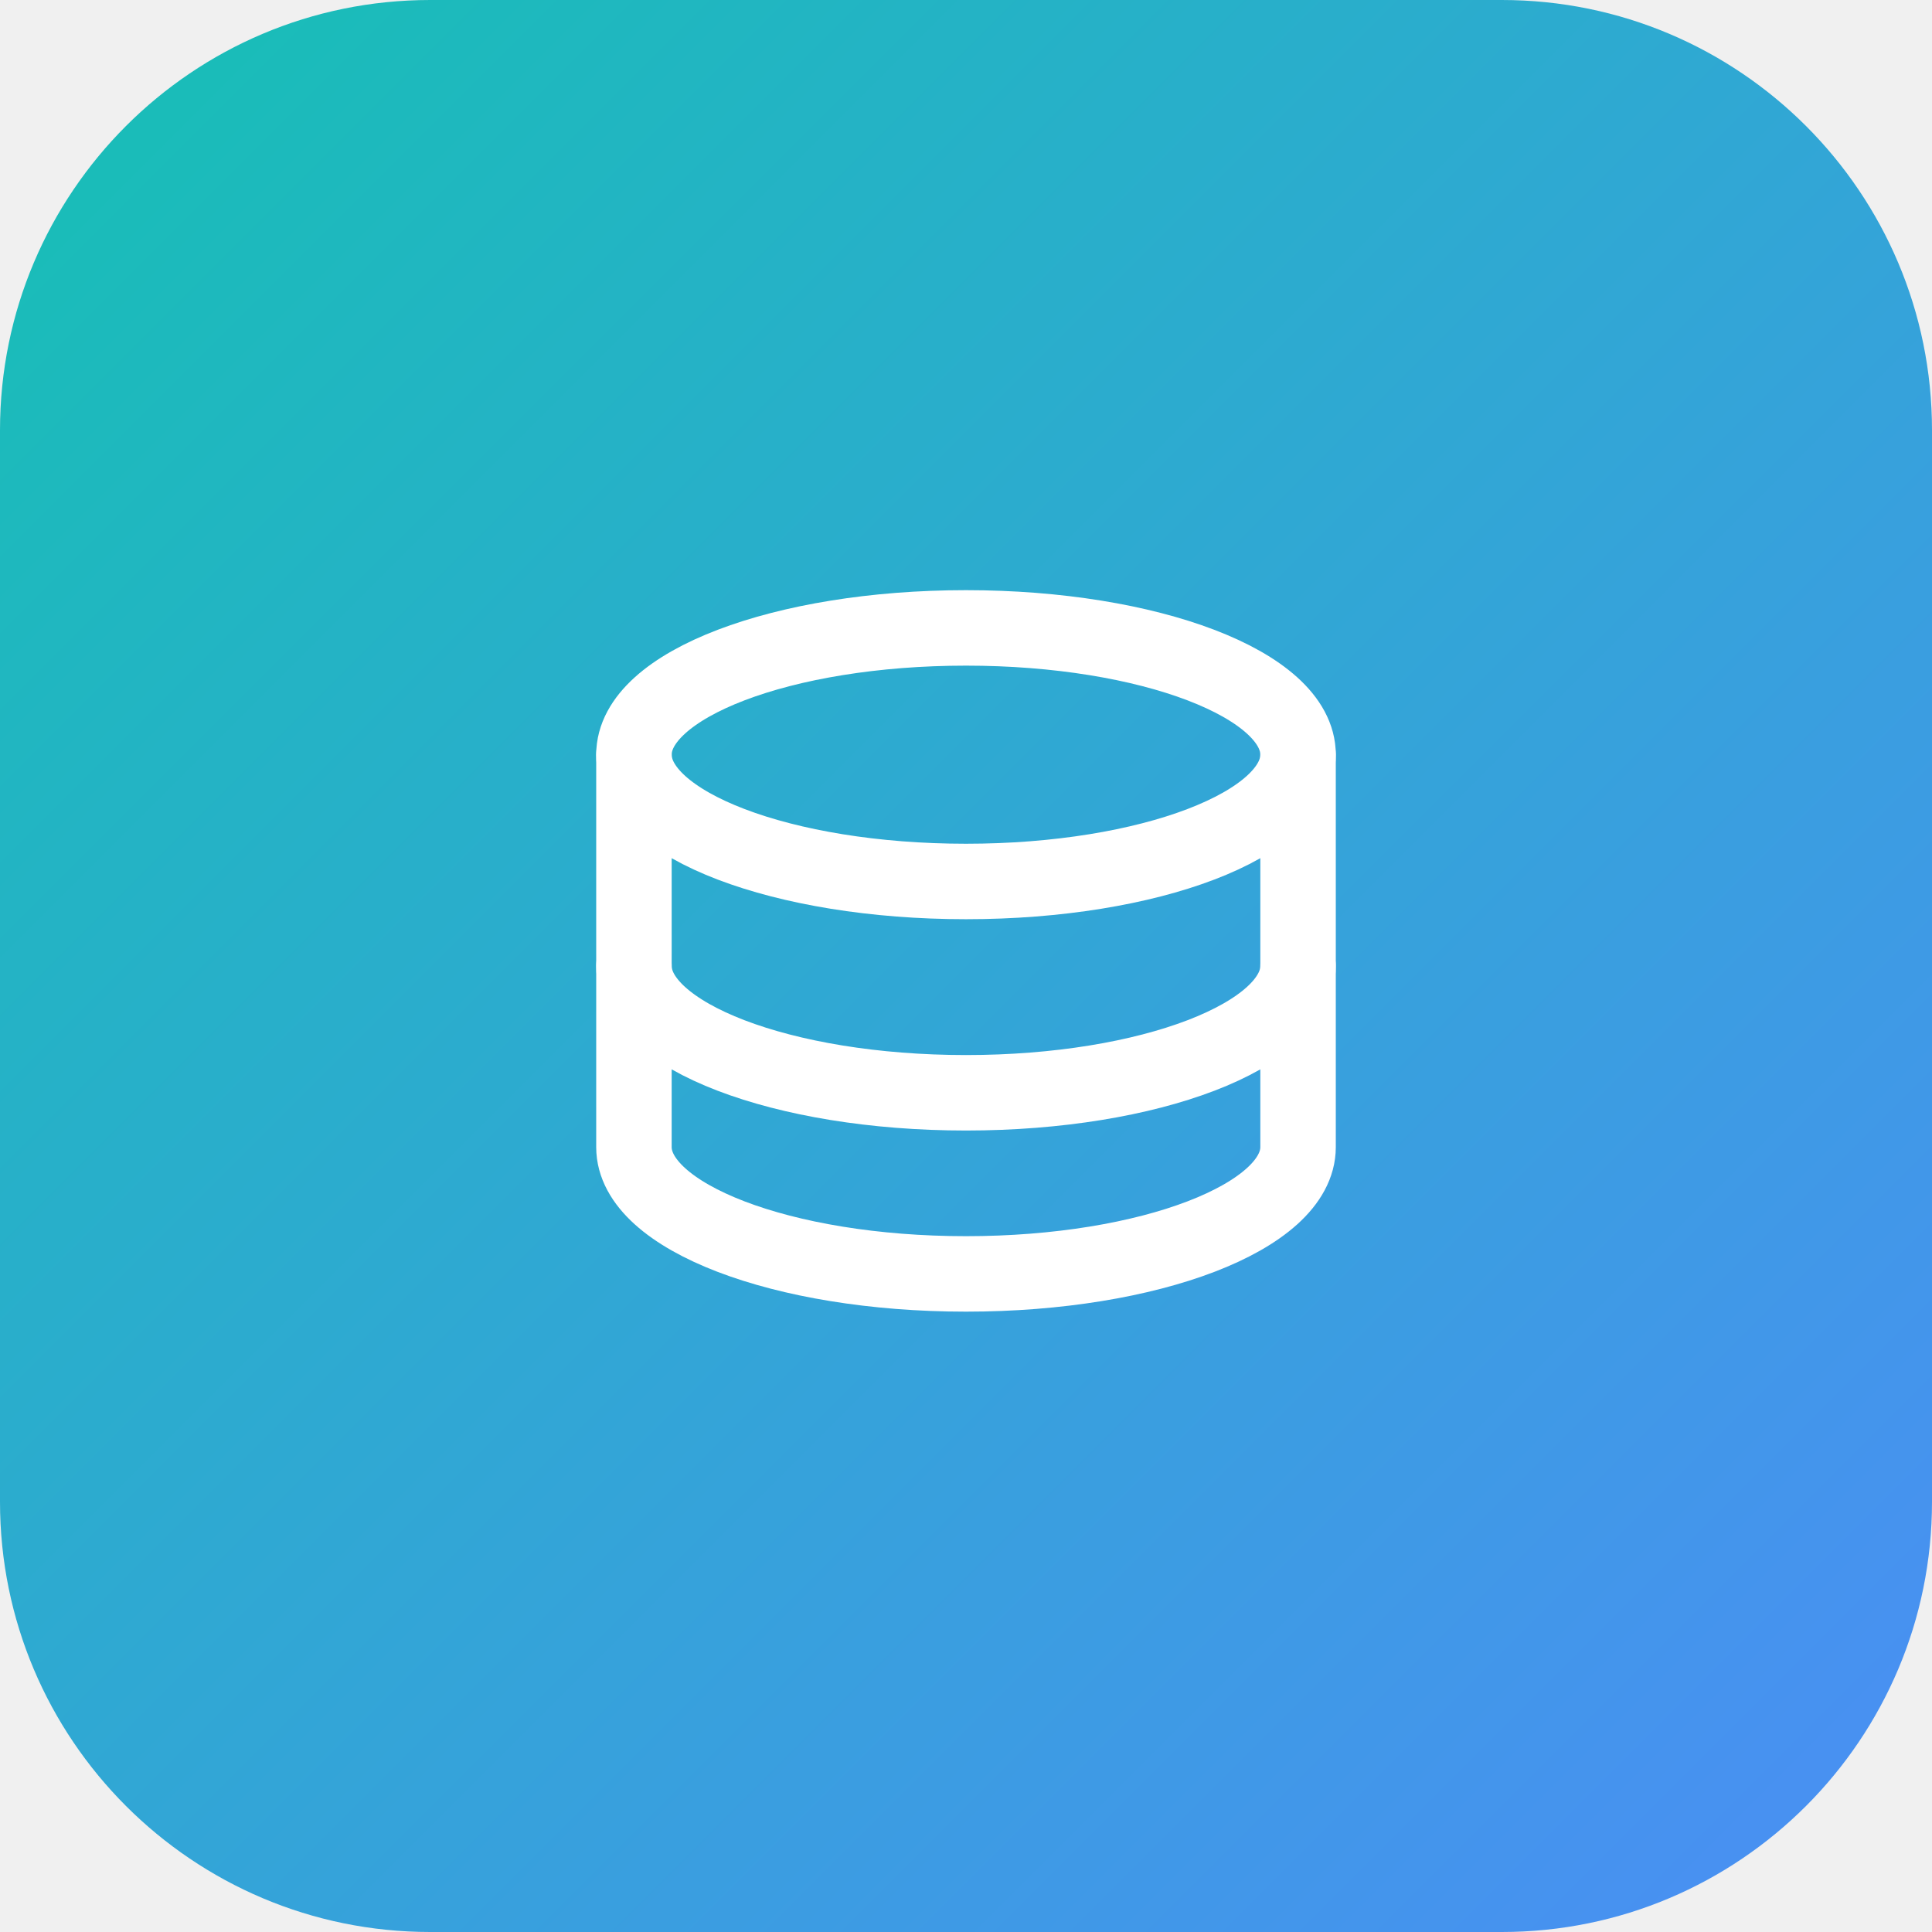
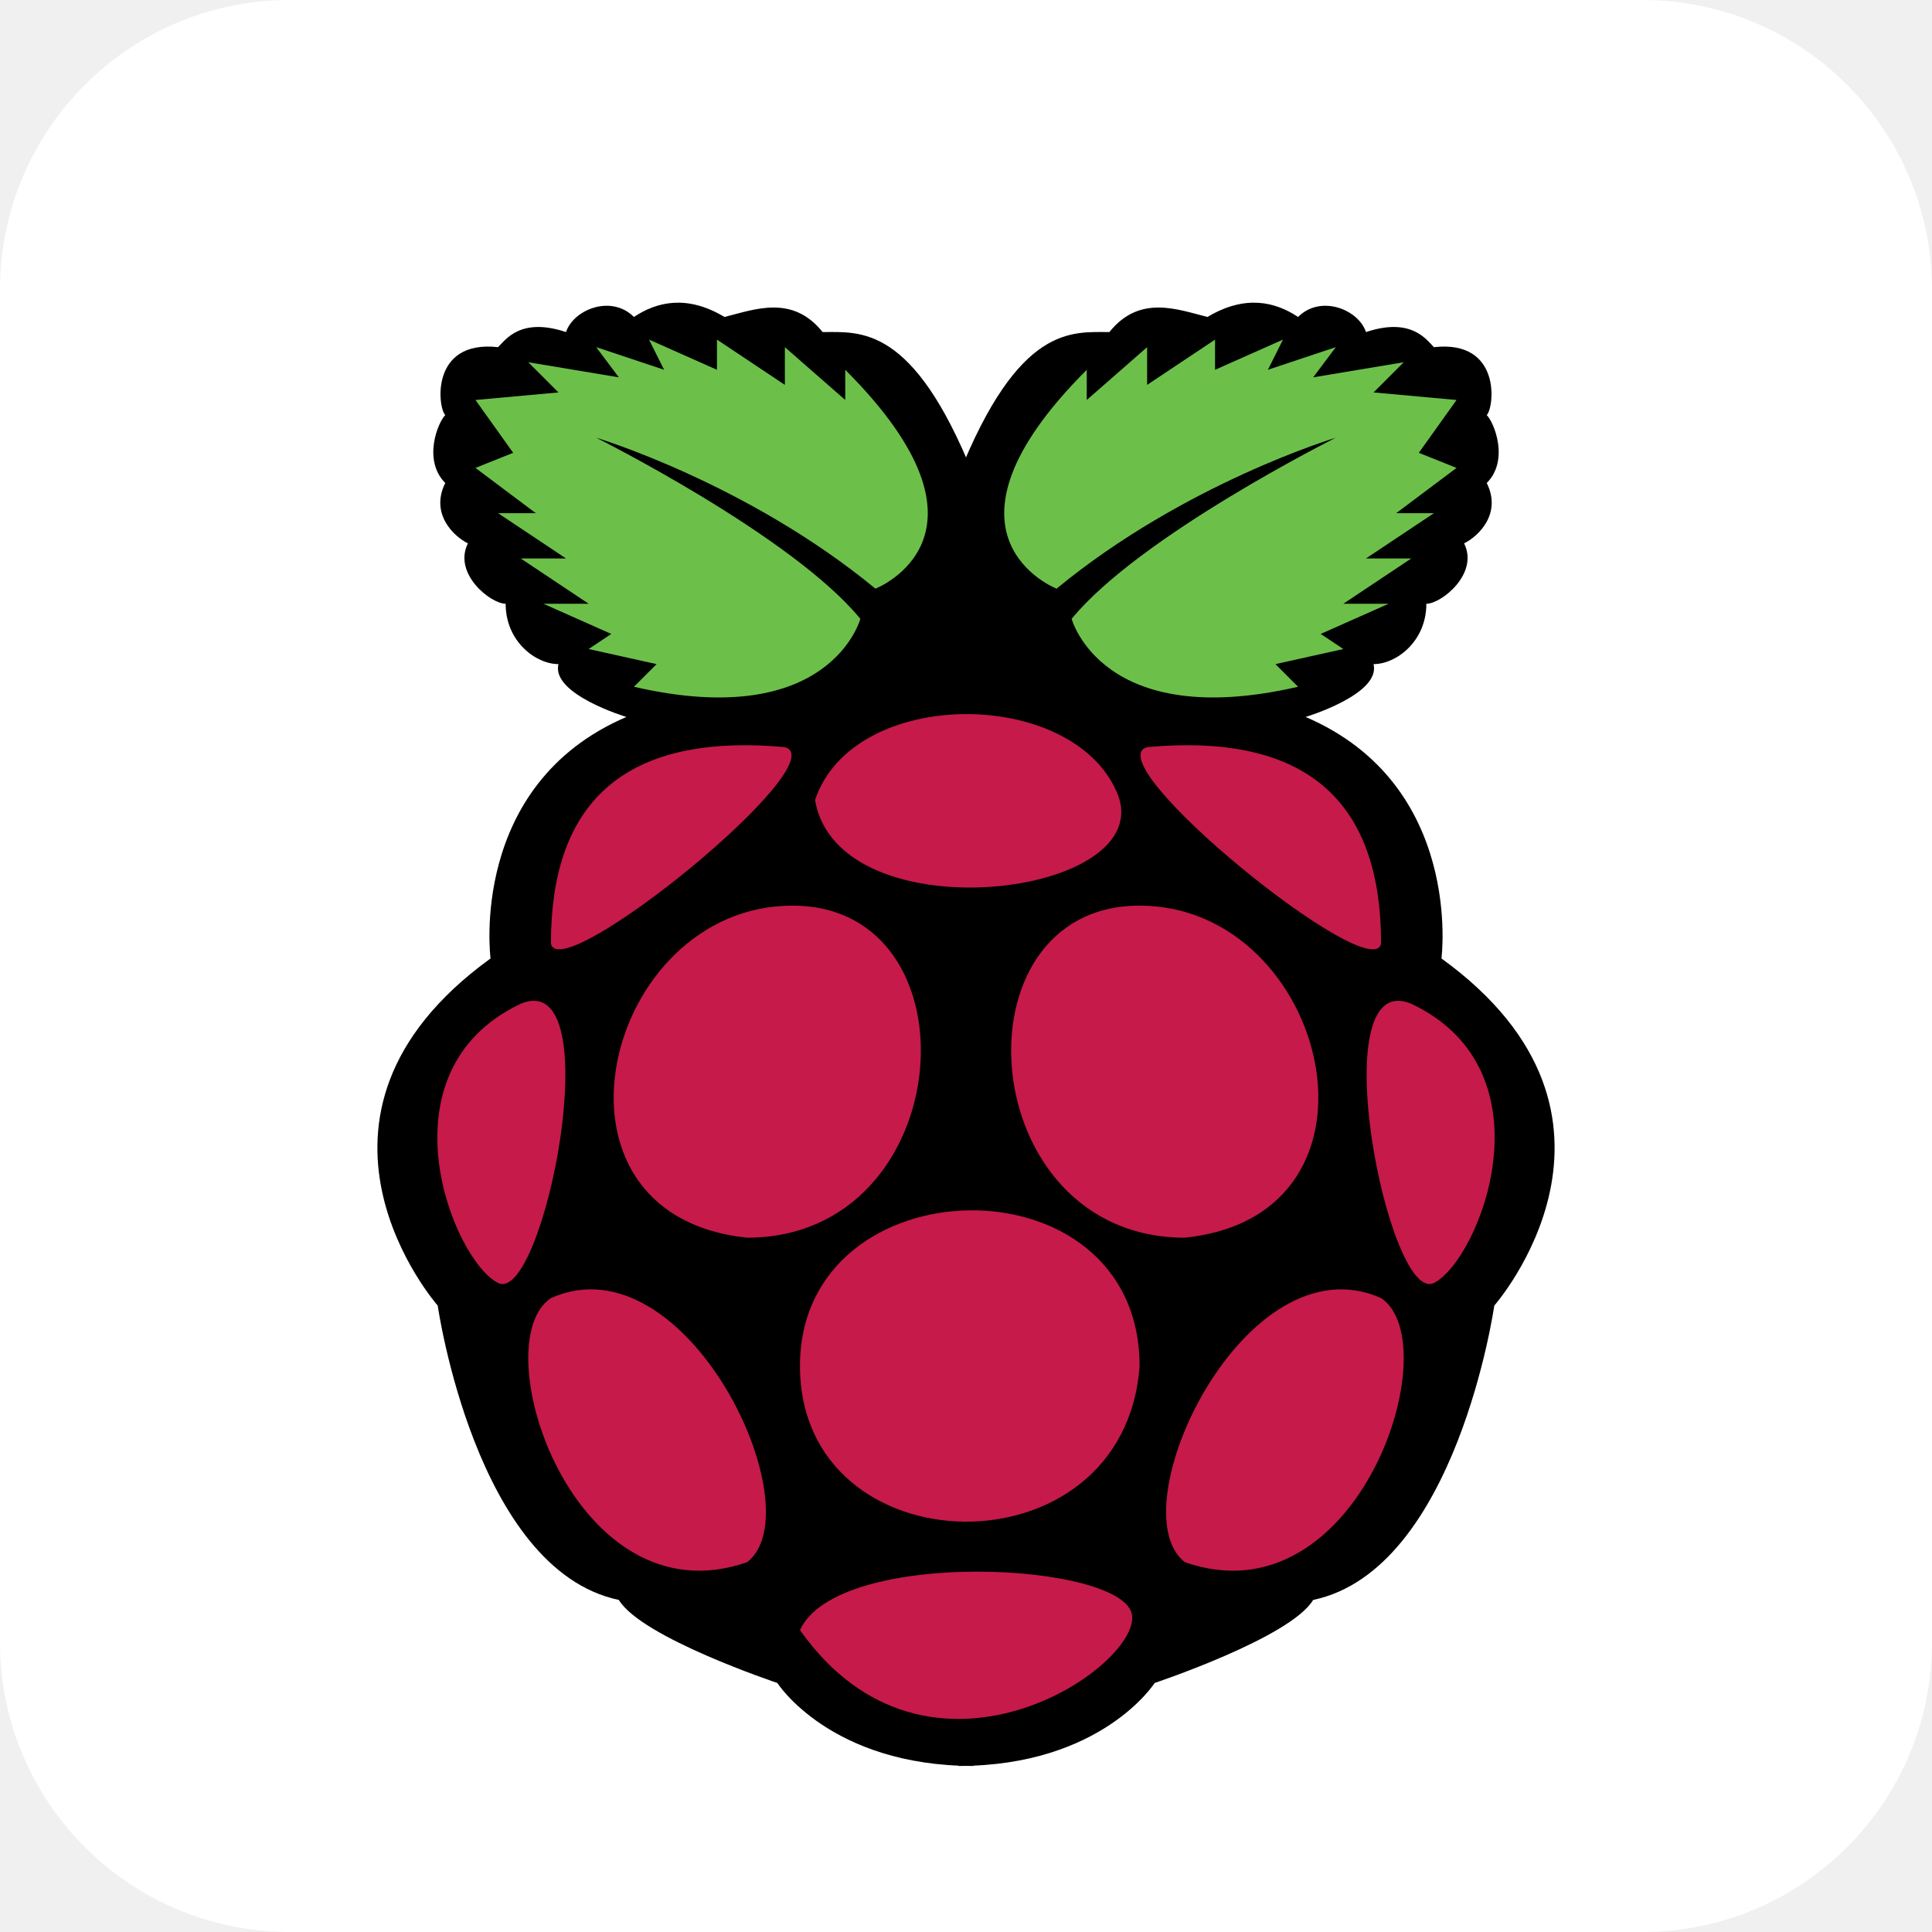
- <svg xmlns="http://www.w3.org/2000/svg" width="512" height="512" viewBox="0 0 512 512">
-   <defs>
-     <linearGradient id="g" x1="0" y1="0" x2="1" y2="1">
-       <stop offset="0" stop-color="#16C0B4" />
-       <stop offset="1" stop-color="#4C8DF6" />
-     </linearGradient>
-   </defs>
-   <rect width="512" height="512" rx="114" fill="url(#g)" />
-   <g transform="translate(96,104) scale(8)" fill="none" stroke="#ffffff" stroke-width="2.5" stroke-linecap="round" stroke-linejoin="round">
-     <ellipse cx="20" cy="12" rx="11" ry="4.2" />
-     <path d="M9 12v7c0 2.3 4.9 4.2 11 4.2s11-1.9 11-4.2v-7" />
-     <path d="M9 19v6c0 2.3 4.9 4.2 11 4.2s11-1.9 11-4.2v-6" />
+ <svg xmlns="http://www.w3.org/2000/svg" xmlns:xlink="http://www.w3.org/1999/xlink" aria-label="Raspberry Pi" role="img" viewBox="0 0 512 512" fill="#c51a4a">
+   <rect width="512" height="512" rx="15%" fill="#fff" />
+   <g transform="scale(2)">
+     <g id="a">
+       <path fill="#000" d="M129 63c-8-20-15-19-20-19-4-5-9-3-13-2-5-3-9-2-12 0-3-3-8-1-9 2-6-2-8 1-9 2-9-1-8 8-7 9-1 1-3 6 0 9-2 4 1 7 3 8-2 4 3 8 5 8 0 5 4 8 7 8-1 4 9 7 9 7-21 9-18 32-18 32-29 21-7 46-7 46s5 35 24 39c3 5 21 11 21 11s7 11 26 11" />
+       <path fill="#6cc04a" d="M74 52l-4-4 12 2-3-4 9 3-2-4 9 4v-4l9 6v-5l8 7 v-4c22 22 4 29 4 29C99 64 79 58 79 58s26 13 35 24c0 0-4 15-30 9l3-3-9-2 3-2-9-4h6l-9-6h6l-9-6h5l-8-6l5-2l-5-7" />
+       <path d="M69 133c-19 9-9 34-3 37s15-42 3-37m35-34c7 2-30 32-31 26 0-18 9-28 31-26m-5 65c-29-3-19-44 6-44s22 44-6 44m-26 8c-9 6 3 43 26 35 9-7-8-43-26-35" />
+     </g>
+     <use xlink:href="#a" transform="matrix(-1 0 0 1 256 0)" />
+     <path d="M106 216c17 24 45 5 44-2s-39-9-44 2m45-35c0-28-45-27-45 0s43 28 45 0m-43-75c5-15 34-15 40-1s-37 19-40 1" />
  </g>
</svg>
